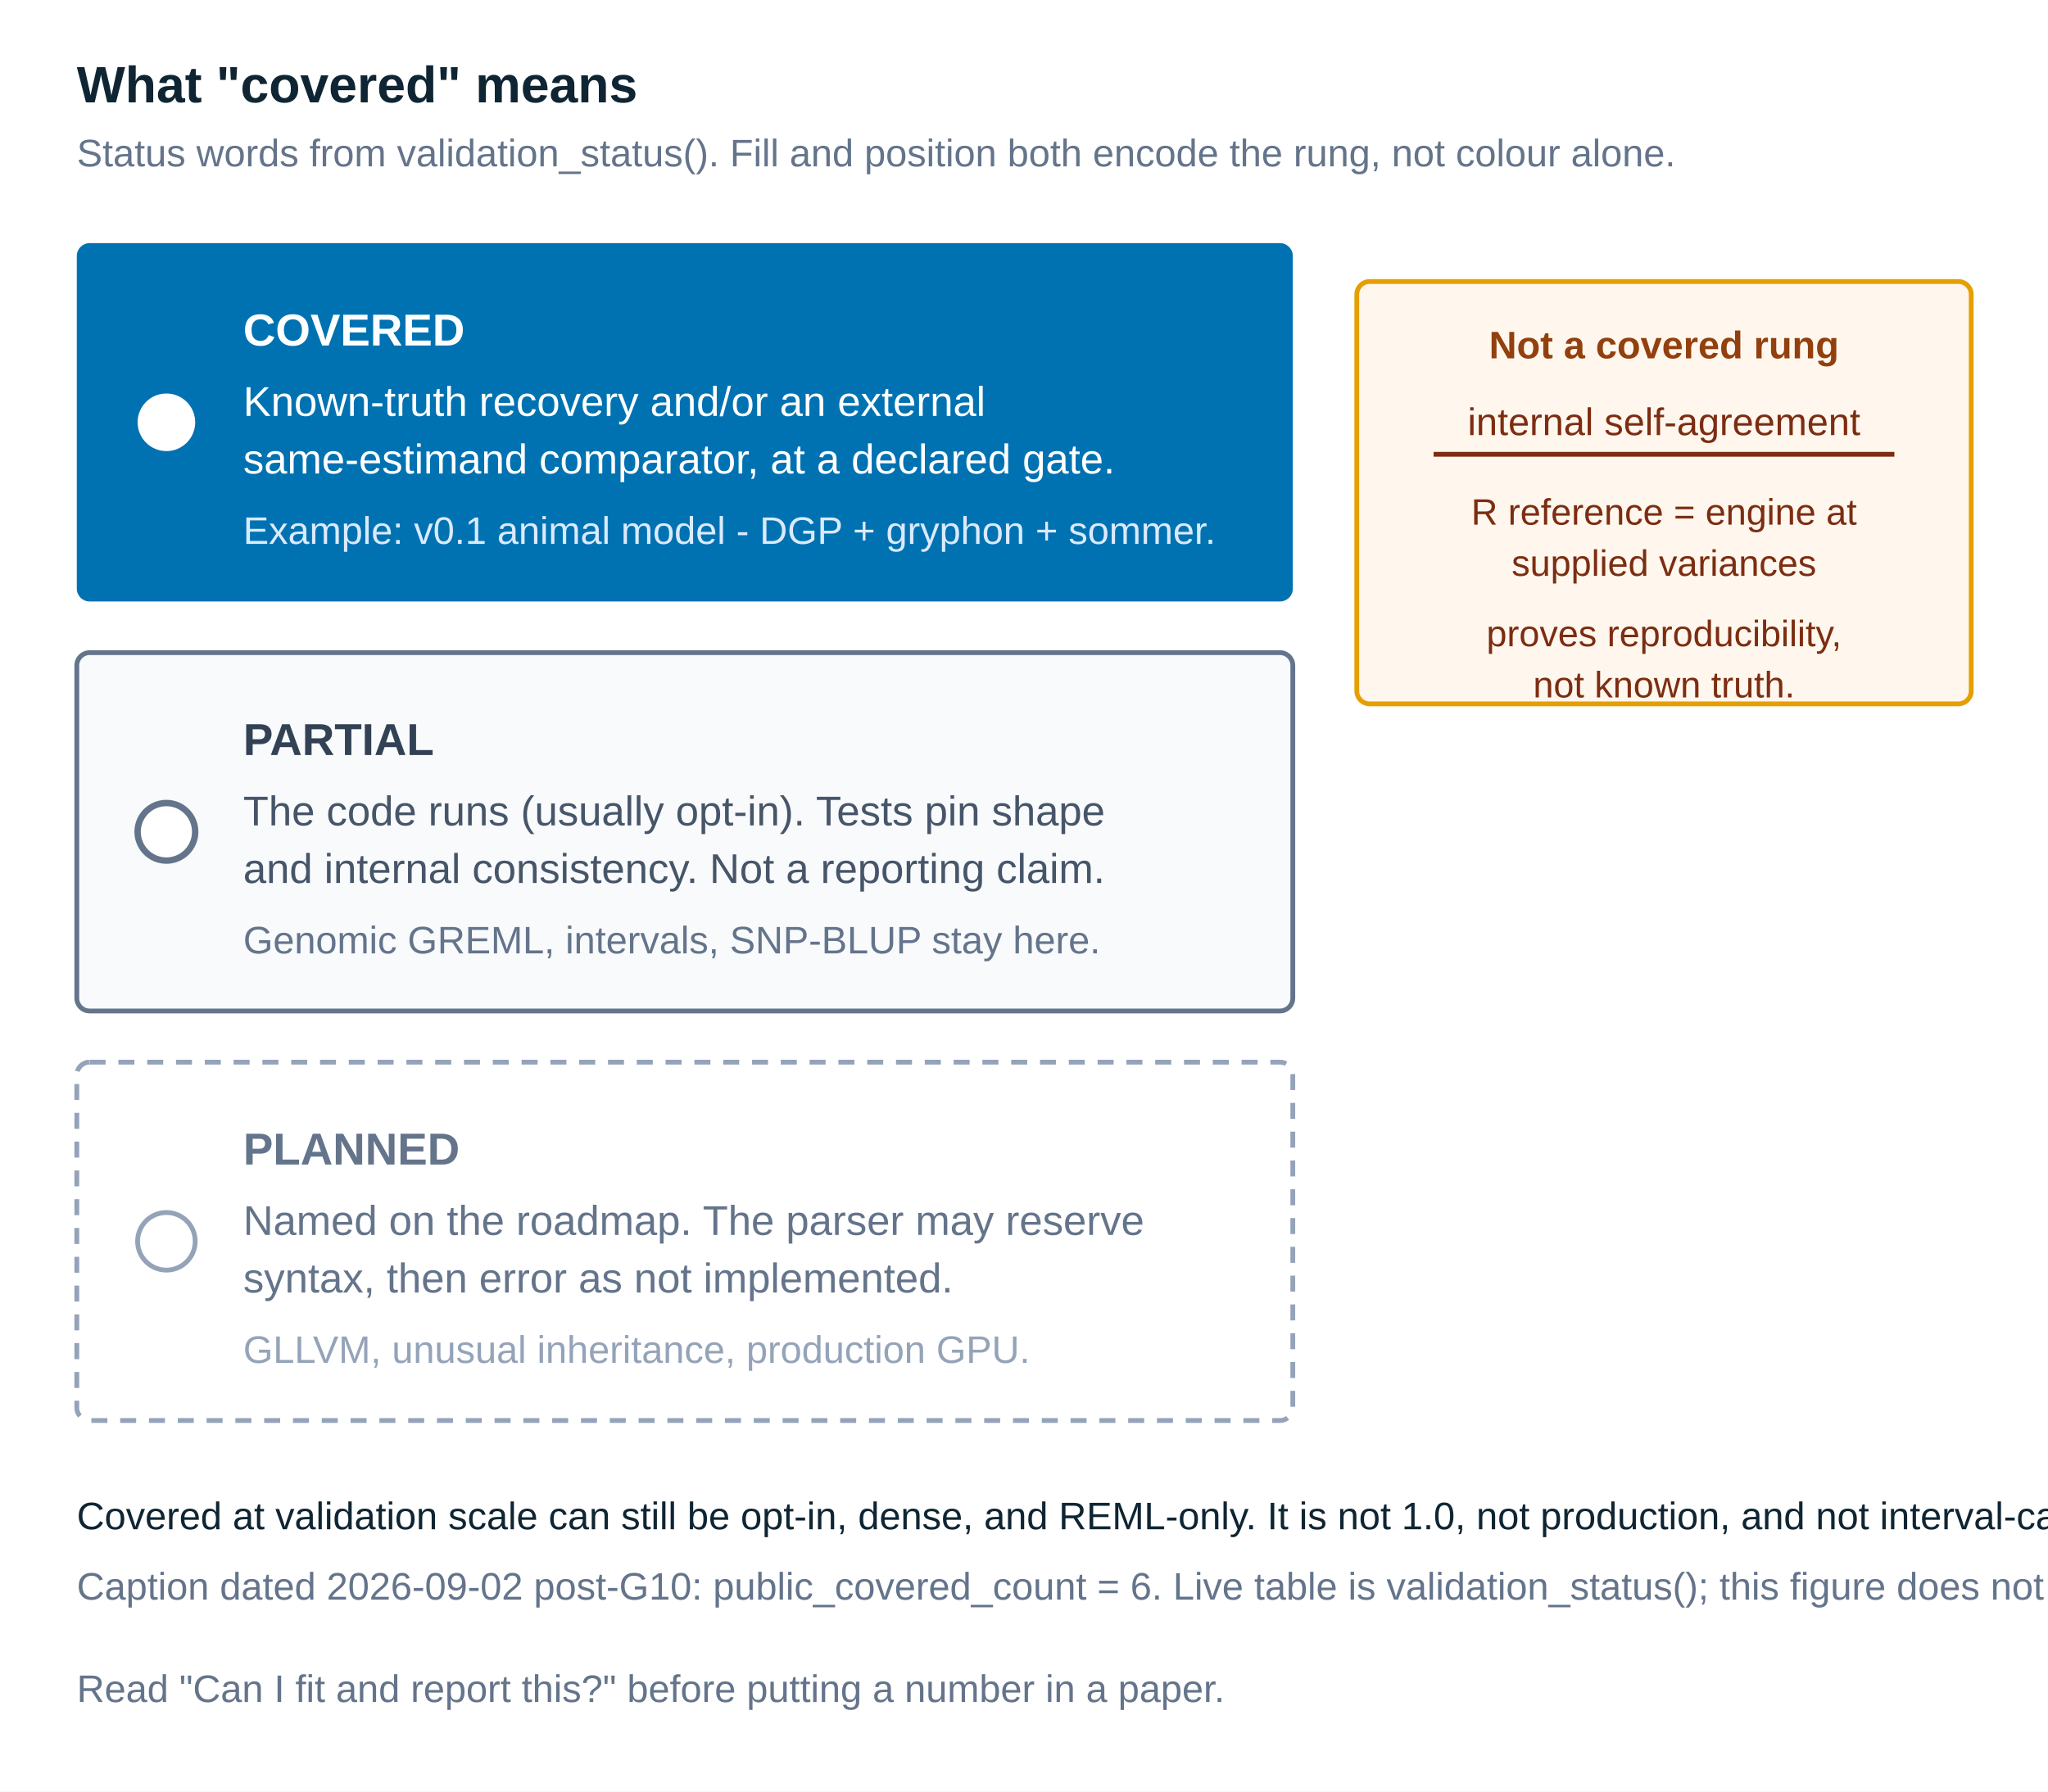
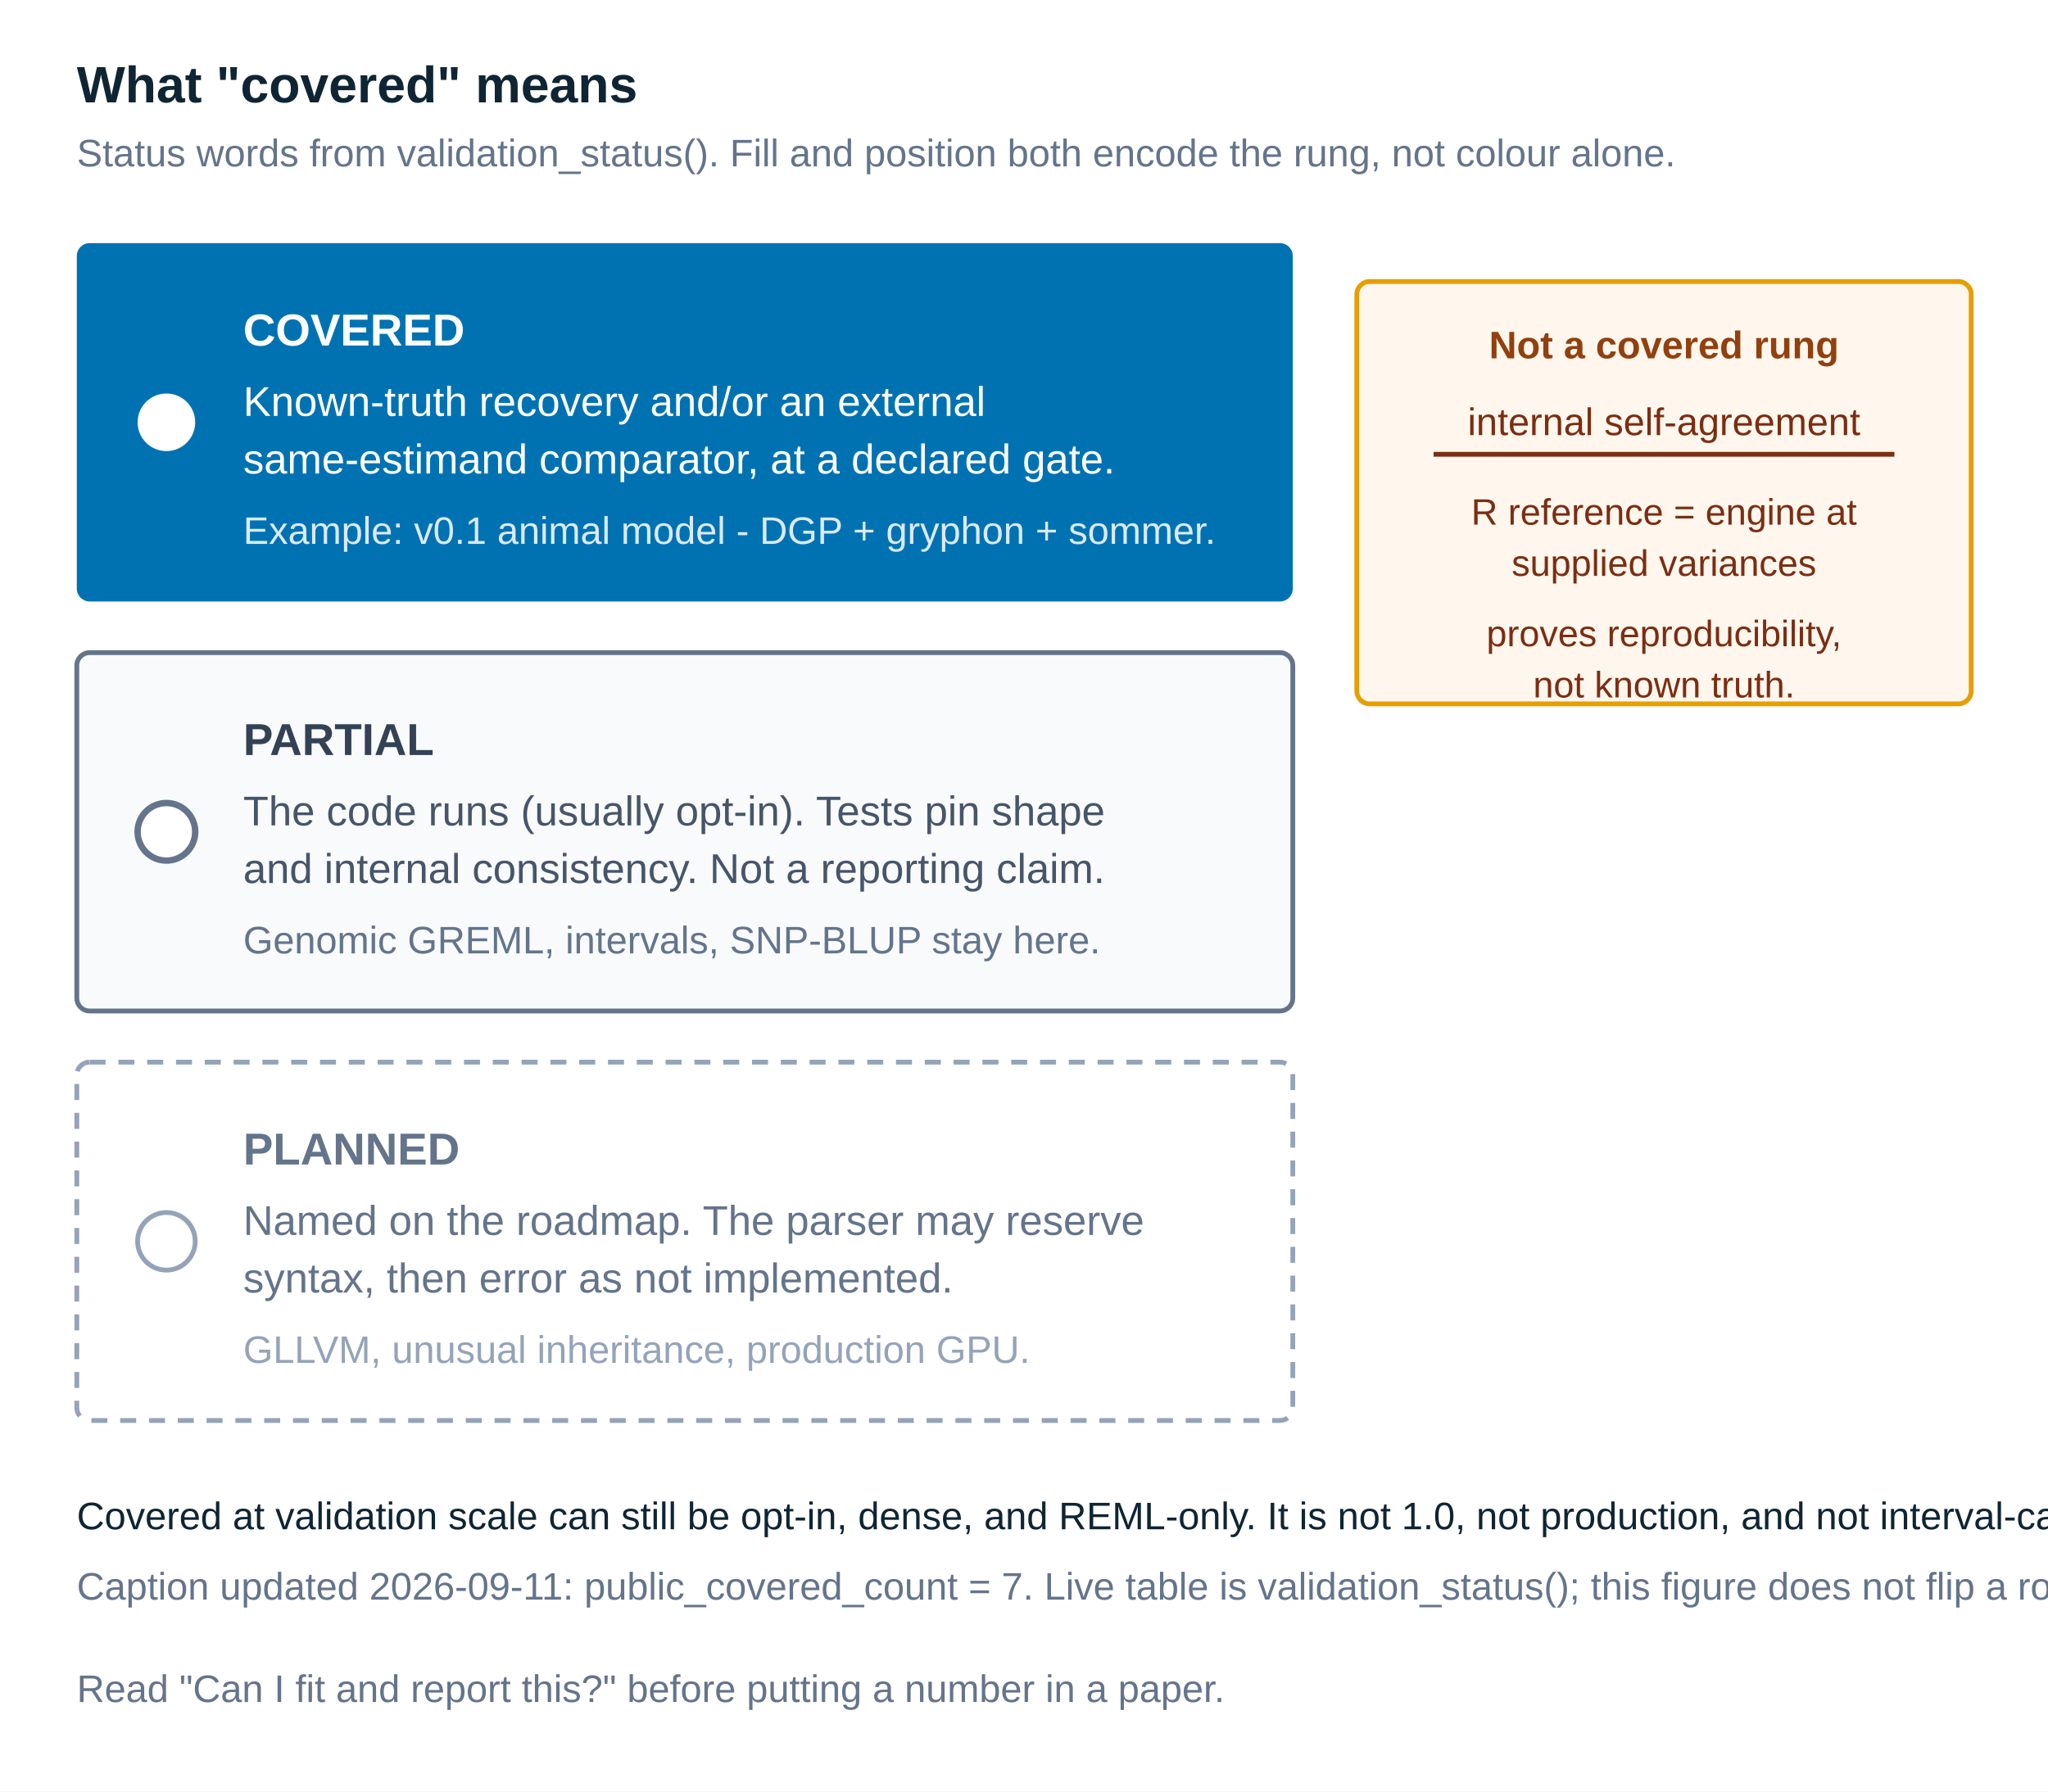
<svg xmlns="http://www.w3.org/2000/svg" viewBox="0 0 640 560" role="img" aria-labelledby="title desc">
  <rect width="640" height="560" fill="#ffffff" />
  <text x="24" y="32" font-family="IBM Plex Sans, Helvetica Neue, Arial, sans-serif" font-size="16" font-weight="700" fill="#0f2533">What "covered" means</text>
  <text x="24" y="52" font-family="IBM Plex Sans, Helvetica Neue, Arial, sans-serif" font-size="12" fill="#64748b">Status words from validation_status(). Fill and position both encode the rung, not colour alone.</text>
  <rect x="24" y="76" width="380" height="112" rx="4" fill="#0072B2" />
  <circle cx="52" cy="132" r="9" fill="#ffffff" />
  <text x="76" y="108" font-family="IBM Plex Sans, Helvetica Neue, Arial, sans-serif" font-size="14" font-weight="700" fill="#ffffff">COVERED</text>
  <text x="76" y="130" font-family="IBM Plex Sans, Helvetica Neue, Arial, sans-serif" font-size="13" fill="#ffffff">Known-truth recovery and/or an external</text>
  <text x="76" y="148" font-family="IBM Plex Sans, Helvetica Neue, Arial, sans-serif" font-size="13" fill="#ffffff">same-estimand comparator, at a declared gate.</text>
  <text x="76" y="170" font-family="IBM Plex Sans, Helvetica Neue, Arial, sans-serif" font-size="12" fill="#dbeafe">Example: v0.1 animal model - DGP + gryphon + sommer.</text>
  <rect x="24" y="204" width="380" height="112" rx="4" fill="#f8fafc" stroke="#64748b" stroke-width="1.5" />
  <circle cx="52" cy="260" r="9" fill="#ffffff" stroke="#64748b" stroke-width="2" />
  <text x="76" y="236" font-family="IBM Plex Sans, Helvetica Neue, Arial, sans-serif" font-size="14" font-weight="700" fill="#334155">PARTIAL</text>
  <text x="76" y="258" font-family="IBM Plex Sans, Helvetica Neue, Arial, sans-serif" font-size="13" fill="#475569">The code runs (usually opt-in). Tests pin shape</text>
  <text x="76" y="276" font-family="IBM Plex Sans, Helvetica Neue, Arial, sans-serif" font-size="13" fill="#475569">and internal consistency. Not a reporting claim.</text>
  <text x="76" y="298" font-family="IBM Plex Sans, Helvetica Neue, Arial, sans-serif" font-size="12" fill="#64748b">Genomic GREML, intervals, SNP-BLUP stay here.</text>
  <rect x="24" y="332" width="380" height="112" rx="4" fill="#ffffff" stroke="#94a3b8" stroke-width="1.5" stroke-dasharray="5 4" />
  <circle cx="52" cy="388" r="9" fill="#ffffff" stroke="#94a3b8" stroke-width="1.5" />
  <text x="76" y="364" font-family="IBM Plex Sans, Helvetica Neue, Arial, sans-serif" font-size="14" font-weight="700" fill="#64748b">PLANNED</text>
  <text x="76" y="386" font-family="IBM Plex Sans, Helvetica Neue, Arial, sans-serif" font-size="13" fill="#64748b">Named on the roadmap. The parser may reserve</text>
  <text x="76" y="404" font-family="IBM Plex Sans, Helvetica Neue, Arial, sans-serif" font-size="13" fill="#64748b">syntax, then error as not implemented.</text>
  <text x="76" y="426" font-family="IBM Plex Sans, Helvetica Neue, Arial, sans-serif" font-size="12" fill="#94a3b8">GLLVM, unusual inheritance, production GPU.</text>
  <rect x="424" y="88" width="192" height="132" rx="4" fill="#fff7ed" stroke="#E69F00" stroke-width="1.5" />
  <text x="520" y="112" text-anchor="middle" font-family="IBM Plex Sans, Helvetica Neue, Arial, sans-serif" font-size="12" font-weight="700" fill="#92400e">Not a covered rung</text>
  <text x="520" y="136" text-anchor="middle" font-family="IBM Plex Sans, Helvetica Neue, Arial, sans-serif" font-size="12" fill="#7c2d12">internal self-agreement</text>
  <line x1="448" y1="142" x2="592" y2="142" stroke="#7c2d12" stroke-width="1.5" />
  <text x="520" y="164" text-anchor="middle" font-family="IBM Plex Sans, Helvetica Neue, Arial, sans-serif" font-size="11.5" fill="#7c2d12">R reference = engine at</text>
  <text x="520" y="180" text-anchor="middle" font-family="IBM Plex Sans, Helvetica Neue, Arial, sans-serif" font-size="11.5" fill="#7c2d12">supplied variances</text>
  <text x="520" y="202" text-anchor="middle" font-family="IBM Plex Sans, Helvetica Neue, Arial, sans-serif" font-size="11.5" fill="#7c2d12">proves reproducibility,</text>
  <text x="520" y="218" text-anchor="middle" font-family="IBM Plex Sans, Helvetica Neue, Arial, sans-serif" font-size="11.5" fill="#7c2d12">not known truth.</text>
  <text x="24" y="478" font-family="IBM Plex Sans, Helvetica Neue, Arial, sans-serif" font-size="12" fill="#0f2533">Covered at validation scale can still be opt-in, dense, and REML-only. It is not 1.0, not production, and not interval-calibrated.</text>
-   <text x="24" y="500" font-family="IBM Plex Sans, Helvetica Neue, Arial, sans-serif" font-size="12" fill="#64748b">Caption dated 2026-09-02 post-G10: public_covered_count = 6. Live table is validation_status(); this figure does not flip a row.</text>
+   <text x="24" y="500" font-family="IBM Plex Sans, Helvetica Neue, Arial, sans-serif" font-size="12" fill="#64748b">Caption updated 2026-09-11: public_covered_count = 7. Live table is validation_status(); this figure does not flip a row.</text>
  <text x="24" y="532" font-family="IBM Plex Sans, Helvetica Neue, Arial, sans-serif" font-size="12" fill="#64748b">Read "Can I fit and report this?" before putting a number in a paper.</text>
</svg>
